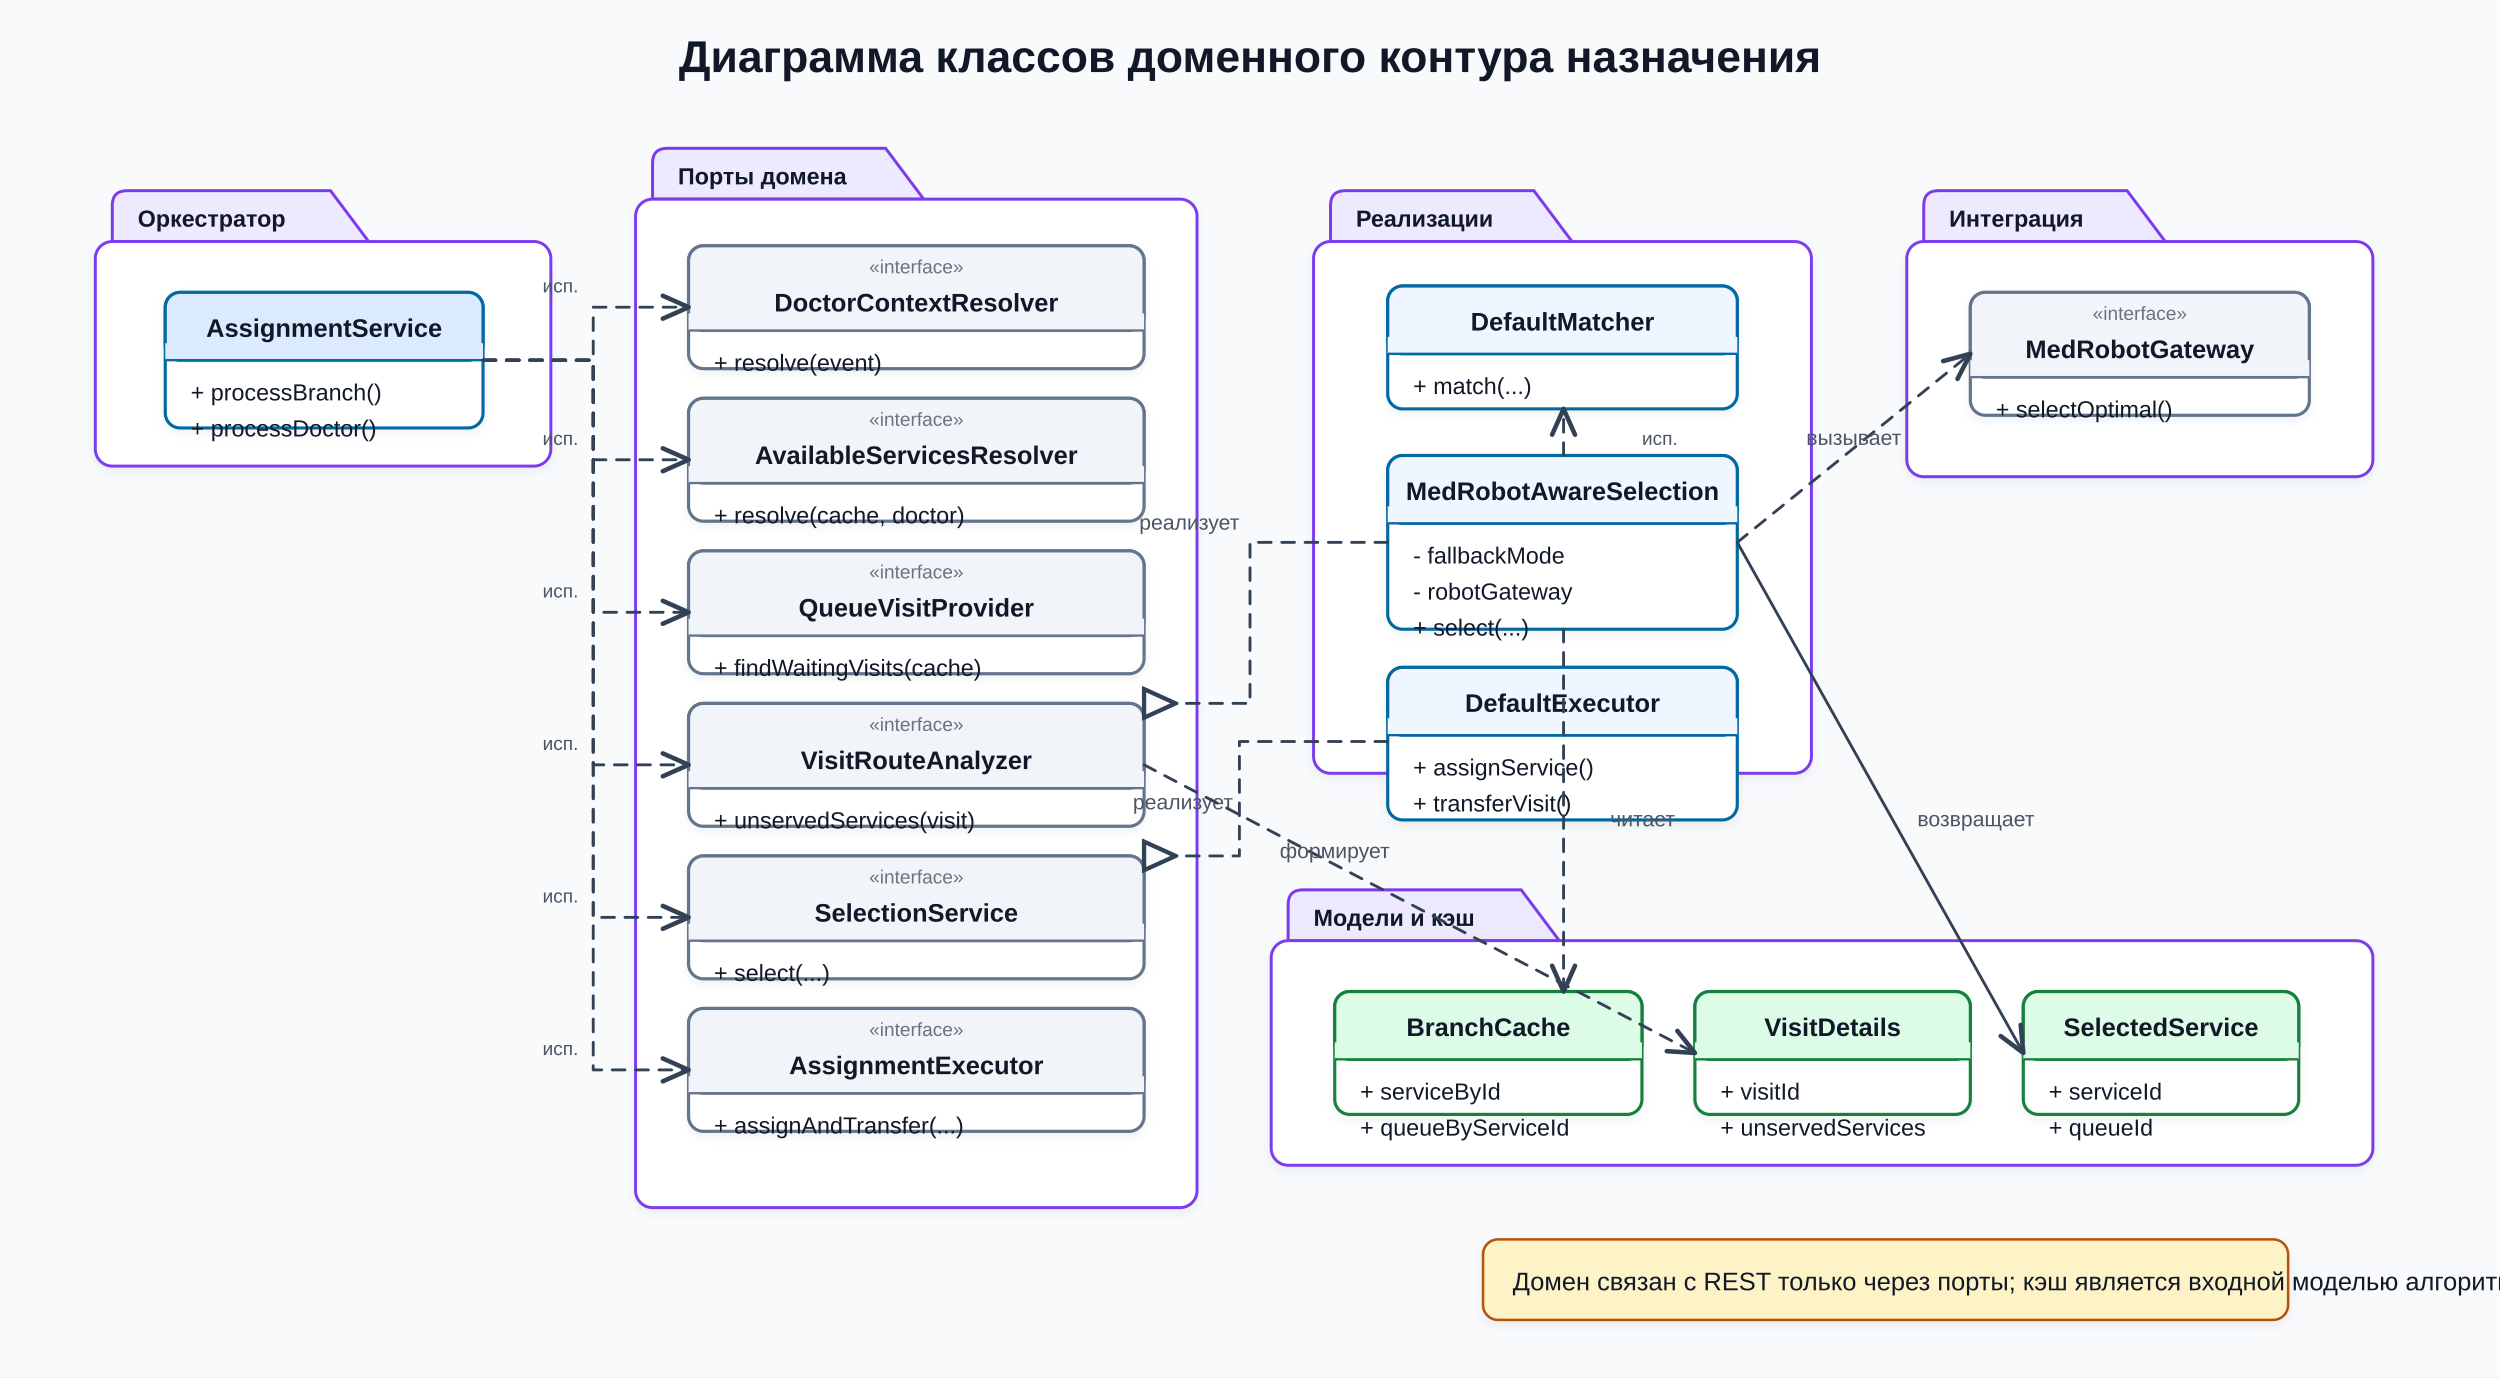
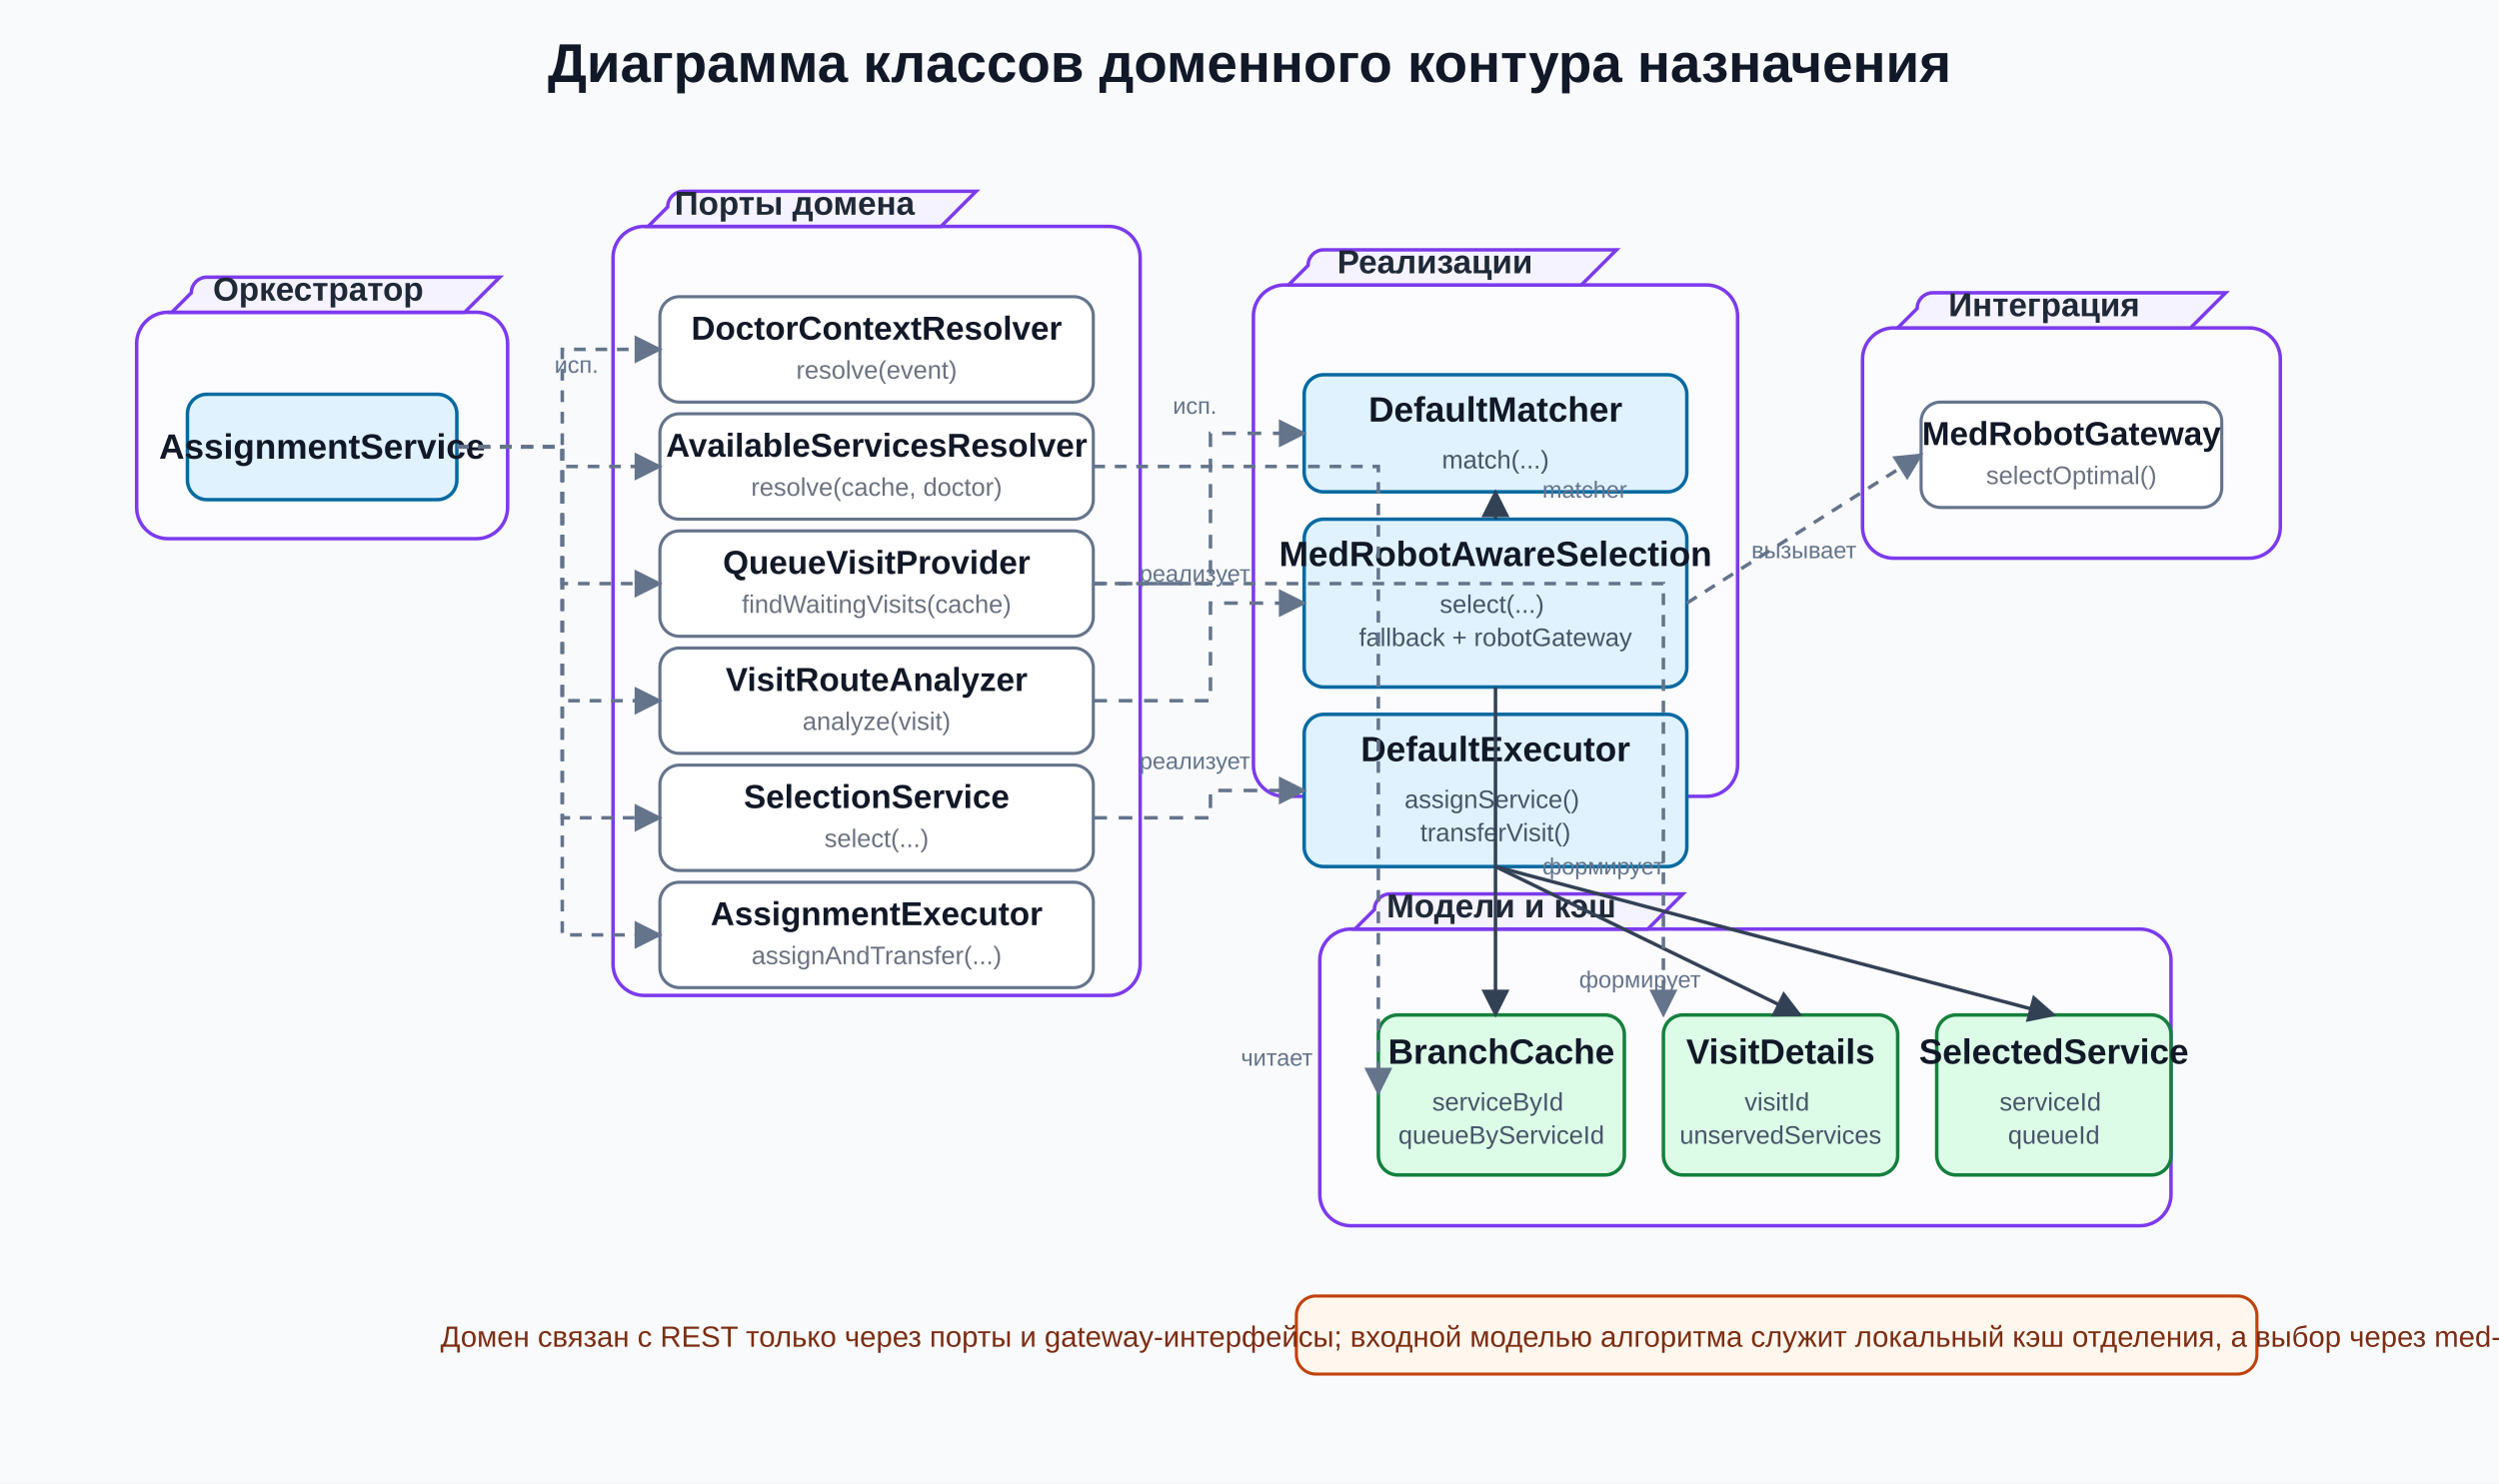
- <svg xmlns="http://www.w3.org/2000/svg" width="1180" height="650" viewBox="0 0 1180 650">
+ <svg xmlns="http://www.w3.org/2000/svg" width="1280" height="760" viewBox="0 0 1280 760" role="img" aria-labelledby="title desc">
  <defs>
-     <marker id="arrow" markerWidth="12" markerHeight="10" refX="10" refY="5" orient="auto" markerUnits="strokeWidth">
-       <path d="M 1 1 L 10 5 L 1 9" fill="none" stroke="#334155" stroke-width="1.6" stroke-linecap="round" stroke-linejoin="round" />
+     <marker id="arrow" viewBox="0 0 10 10" refX="9" refY="5" markerWidth="8" markerHeight="8" orient="auto-start-reverse">
+       <path d="M 0 0 L 10 5 L 0 10 z" fill="#334155" />
    </marker>
-     <marker id="triangle" markerWidth="14" markerHeight="12" refX="12" refY="6" orient="auto" markerUnits="strokeWidth">
-       <path d="M 1 6 L 12 1 L 12 11 Z" fill="#F8FAFC" stroke="#334155" stroke-width="1.5" />
+     <marker id="arrowDashed" viewBox="0 0 10 10" refX="9" refY="5" markerWidth="8" markerHeight="8" orient="auto-start-reverse">
+       <path d="M 0 0 L 10 5 L 0 10 z" fill="#64748b" />
    </marker>
-     <marker id="green-dot" markerWidth="10" markerHeight="10" refX="5" refY="5" orient="auto">
-       <circle cx="5" cy="5" r="4" fill="#16A34A" />
-     </marker>
-     <filter id="card-shadow" x="-15%" y="-15%" width="130%" height="130%">
-       <feDropShadow dx="0" dy="2" stdDeviation="2" flood-color="#94A3B8" flood-opacity="0.16" />
-     </filter>
  </defs>
-   <rect x="0" y="0" width="1180" height="650" fill="#F8FAFC" />
-   <text x="590.0" y="34" text-anchor="middle" font-family="Segoe UI, Arial, sans-serif" font-size="21" font-weight="700" fill="#111827">Диаграмма классов доменного контура назначения</text>
-   <path d="M 53 114 L 53 97 Q 53 90 60 90 L 156 90 L 174 114 Z" fill="#EDE9FE" stroke="#7C3AED" stroke-width="1.4" />
-   <rect x="45" y="114" width="215" height="106" rx="8" ry="8" fill="#FFFFFF" stroke="#7C3AED" stroke-width="1.4" filter="url(#card-shadow)" />
-   <text x="65" y="107" text-anchor="start" font-family="Segoe UI, Arial, sans-serif" font-size="11" font-weight="700" fill="#111827" style="">
-     <tspan x="65" dy="0">Оркестратор</tspan>
+   <rect width="100%" height="100%" fill="#f8fafc" />
+   <text x="640" y="42" font-family="Segoe UI, Arial, sans-serif" font-size="28" font-weight="700" fill="#111827" text-anchor="middle">Диаграмма классов доменного контура назначения</text>
+   <rect x="70" y="160" width="190" height="116" rx="16" fill="#fcfcff" stroke="#7c3aed" stroke-width="1.8" />
+   <path d="M 88,160 h 150 l 18,-18 h -150 a 8 8 0 0 0 -8 8 z" fill="#f5f3ff" stroke="#7c3aed" stroke-width="1.8" />
+   <text x="163" y="154" font-family="Segoe UI, Arial, sans-serif" font-size="17" font-weight="600" fill="#1f2937" text-anchor="middle">Оркестратор</text>
+   <rect x="314" y="116" width="270" height="394" rx="16" fill="#fcfcff" stroke="#7c3aed" stroke-width="1.8" />
+   <path d="M 332,116 h 150 l 18,-18 h -150 a 8 8 0 0 0 -8 8 z" fill="#f5f3ff" stroke="#7c3aed" stroke-width="1.8" />
+   <text x="407" y="110" font-family="Segoe UI, Arial, sans-serif" font-size="17" font-weight="600" fill="#1f2937" text-anchor="middle">Порты домена</text>
+   <rect x="642" y="146" width="248" height="262" rx="16" fill="#fcfcff" stroke="#7c3aed" stroke-width="1.8" />
+   <path d="M 660,146 h 150 l 18,-18 h -150 a 8 8 0 0 0 -8 8 z" fill="#f5f3ff" stroke="#7c3aed" stroke-width="1.8" />
+   <text x="735" y="140" font-family="Segoe UI, Arial, sans-serif" font-size="17" font-weight="600" fill="#1f2937" text-anchor="middle">Реализации</text>
+   <rect x="954" y="168" width="214" height="118" rx="16" fill="#fcfcff" stroke="#7c3aed" stroke-width="1.8" />
+   <path d="M 972,168 h 150 l 18,-18 h -150 a 8 8 0 0 0 -8 8 z" fill="#f5f3ff" stroke="#7c3aed" stroke-width="1.8" />
+   <text x="1047" y="162" font-family="Segoe UI, Arial, sans-serif" font-size="17" font-weight="600" fill="#1f2937" text-anchor="middle">Интеграция</text>
+   <rect x="676" y="476" width="436" height="152" rx="16" fill="#fcfcff" stroke="#7c3aed" stroke-width="1.8" />
+   <path d="M 694,476 h 150 l 18,-18 h -150 a 8 8 0 0 0 -8 8 z" fill="#f5f3ff" stroke="#7c3aed" stroke-width="1.8" />
+   <text x="769" y="470" font-family="Segoe UI, Arial, sans-serif" font-size="17" font-weight="600" fill="#1f2937" text-anchor="middle">Модели и кэш</text>
+   <rect x="96" y="202" width="138" height="54" rx="10" fill="#e0f2fe" stroke="#0369a1" stroke-width="1.8" />
+   <text x="165" y="235" font-family="Segoe UI, Arial, sans-serif" font-size="18" font-weight="700" fill="#111827" text-anchor="middle">AssignmentService</text>
+   <rect x="338" y="152" width="222" height="54" rx="10" fill="#ffffff" stroke="#64748b" stroke-width="1.6" />
+   <text x="449" y="174" font-family="Segoe UI, Arial, sans-serif" font-size="17" font-weight="700" fill="#111827" text-anchor="middle">DoctorContextResolver</text>
+   <text x="449" y="194" font-family="Segoe UI, Arial, sans-serif" font-size="13" font-weight="400" fill="#6b7280" text-anchor="middle">
+     <tspan x="449" dy="0">resolve(event)</tspan>
  </text>
-   <rect x="78" y="138" width="150" height="64" rx="7" ry="7" fill="#FFFFFF" stroke="#0369A1" stroke-width="1.5" filter="url(#card-shadow)" />
-   <rect x="78" y="138" width="150" height="32" rx="7" ry="7" fill="#DBEAFE" stroke="#0369A1" stroke-width="1.5" />
-   <rect x="78" y="162" width="150" height="8" fill="#DBEAFE" stroke="none" />
-   <text x="153.0" y="159" text-anchor="middle" font-family="Segoe UI, Arial, sans-serif" font-size="12" font-weight="700" fill="#111827" style="">
-     <tspan x="153.0" dy="0">AssignmentService</tspan>
+   <rect x="338" y="212" width="222" height="54" rx="10" fill="#ffffff" stroke="#64748b" stroke-width="1.6" />
+   <text x="449" y="234" font-family="Segoe UI, Arial, sans-serif" font-size="17" font-weight="700" fill="#111827" text-anchor="middle">AvailableServicesResolver</text>
+   <text x="449" y="254" font-family="Segoe UI, Arial, sans-serif" font-size="13" font-weight="400" fill="#6b7280" text-anchor="middle">
+     <tspan x="449" dy="0">resolve(cache, doctor)</tspan>
  </text>
-   <line x1="78" y1="170" x2="228" y2="170" stroke="#0369A1" stroke-width="1.1" />
-   <text x="90" y="189" text-anchor="start" font-family="Segoe UI, Arial, sans-serif" font-size="11" font-weight="400" fill="#111827" style="">
-     <tspan x="90" dy="0">+ processBranch()</tspan>
+   <rect x="338" y="272" width="222" height="54" rx="10" fill="#ffffff" stroke="#64748b" stroke-width="1.6" />
+   <text x="449" y="294" font-family="Segoe UI, Arial, sans-serif" font-size="17" font-weight="700" fill="#111827" text-anchor="middle">QueueVisitProvider</text>
+   <text x="449" y="314" font-family="Segoe UI, Arial, sans-serif" font-size="13" font-weight="400" fill="#6b7280" text-anchor="middle">
+     <tspan x="449" dy="0">findWaitingVisits(cache)</tspan>
  </text>
-   <text x="90" y="206" text-anchor="start" font-family="Segoe UI, Arial, sans-serif" font-size="11" font-weight="400" fill="#111827" style="">
-     <tspan x="90" dy="0">+ processDoctor()</tspan>
+   <rect x="338" y="332" width="222" height="54" rx="10" fill="#ffffff" stroke="#64748b" stroke-width="1.6" />
+   <text x="449" y="354" font-family="Segoe UI, Arial, sans-serif" font-size="17" font-weight="700" fill="#111827" text-anchor="middle">VisitRouteAnalyzer</text>
+   <text x="449" y="374" font-family="Segoe UI, Arial, sans-serif" font-size="13" font-weight="400" fill="#6b7280" text-anchor="middle">
+     <tspan x="449" dy="0">analyze(visit)</tspan>
  </text>
-   <path d="M 308 94 L 308 77 Q 308 70 315 70 L 418 70 L 436 94 Z" fill="#EDE9FE" stroke="#7C3AED" stroke-width="1.4" />
-   <rect x="300" y="94" width="265" height="476" rx="8" ry="8" fill="#FFFFFF" stroke="#7C3AED" stroke-width="1.4" filter="url(#card-shadow)" />
-   <text x="320" y="87" text-anchor="start" font-family="Segoe UI, Arial, sans-serif" font-size="11" font-weight="700" fill="#111827" style="">
-     <tspan x="320" dy="0">Порты домена</tspan>
+   <rect x="338" y="392" width="222" height="54" rx="10" fill="#ffffff" stroke="#64748b" stroke-width="1.6" />
+   <text x="449" y="414" font-family="Segoe UI, Arial, sans-serif" font-size="17" font-weight="700" fill="#111827" text-anchor="middle">SelectionService</text>
+   <text x="449" y="434" font-family="Segoe UI, Arial, sans-serif" font-size="13" font-weight="400" fill="#6b7280" text-anchor="middle">
+     <tspan x="449" dy="0">select(...)</tspan>
  </text>
-   <rect x="325" y="116" width="215" height="58" rx="7" ry="7" fill="#FFFFFF" stroke="#64748B" stroke-width="1.5" filter="url(#card-shadow)" />
-   <rect x="325" y="116" width="215" height="40" rx="7" ry="7" fill="#F1F5F9" stroke="#64748B" stroke-width="1.5" />
-   <rect x="325" y="148" width="215" height="8" fill="#F1F5F9" stroke="none" />
-   <text x="432.5" y="129" text-anchor="middle" font-family="Segoe UI, Arial, sans-serif" font-size="9" font-weight="400" fill="#6B7280" style="">
-     <tspan x="432.5" dy="0">«interface»</tspan>
+   <rect x="338" y="452" width="222" height="54" rx="10" fill="#ffffff" stroke="#64748b" stroke-width="1.6" />
+   <text x="449" y="474" font-family="Segoe UI, Arial, sans-serif" font-size="17" font-weight="700" fill="#111827" text-anchor="middle">AssignmentExecutor</text>
+   <text x="449" y="494" font-family="Segoe UI, Arial, sans-serif" font-size="13" font-weight="400" fill="#6b7280" text-anchor="middle">
+     <tspan x="449" dy="0">assignAndTransfer(...)</tspan>
  </text>
-   <text x="432.5" y="147" text-anchor="middle" font-family="Segoe UI, Arial, sans-serif" font-size="12" font-weight="700" fill="#111827" style="">
-     <tspan x="432.5" dy="0">DoctorContextResolver</tspan>
+   <rect x="668" y="192" width="196" height="60" rx="10" fill="#e0f2fe" stroke="#0369a1" stroke-width="1.8" />
+   <text x="766.0" y="216" font-family="Segoe UI, Arial, sans-serif" font-size="18" font-weight="700" fill="#111827" text-anchor="middle">DefaultMatcher</text>
+   <text x="766.0" y="240" font-family="Segoe UI, Arial, sans-serif" font-size="13" font-weight="400" fill="#475569" text-anchor="middle">
+     <tspan x="766.0" dy="0">match(...)</tspan>
  </text>
-   <line x1="325" y1="156" x2="540" y2="156" stroke="#64748B" stroke-width="1.1" />
-   <text x="337" y="175" text-anchor="start" font-family="Segoe UI, Arial, sans-serif" font-size="11" font-weight="400" fill="#111827" style="">
-     <tspan x="337" dy="0">+ resolve(event)</tspan>
+   <rect x="668" y="266" width="196" height="86" rx="10" fill="#e0f2fe" stroke="#0369a1" stroke-width="1.8" />
+   <text x="766.0" y="290" font-family="Segoe UI, Arial, sans-serif" font-size="18" font-weight="700" fill="#111827" text-anchor="middle">MedRobotAwareSelection</text>
+   <text x="766.0" y="314" font-family="Segoe UI, Arial, sans-serif" font-size="13" font-weight="400" fill="#475569" text-anchor="middle">
+     <tspan x="766.0" dy="0">select(...)</tspan>
+     <tspan x="766.0" dy="17">fallback + robotGateway</tspan>
  </text>
-   <rect x="325" y="188" width="215" height="58" rx="7" ry="7" fill="#FFFFFF" stroke="#64748B" stroke-width="1.5" filter="url(#card-shadow)" />
-   <rect x="325" y="188" width="215" height="40" rx="7" ry="7" fill="#F1F5F9" stroke="#64748B" stroke-width="1.5" />
-   <rect x="325" y="220" width="215" height="8" fill="#F1F5F9" stroke="none" />
-   <text x="432.5" y="201" text-anchor="middle" font-family="Segoe UI, Arial, sans-serif" font-size="9" font-weight="400" fill="#6B7280" style="">
-     <tspan x="432.5" dy="0">«interface»</tspan>
+   <rect x="668" y="366" width="196" height="78" rx="10" fill="#e0f2fe" stroke="#0369a1" stroke-width="1.8" />
+   <text x="766.0" y="390" font-family="Segoe UI, Arial, sans-serif" font-size="18" font-weight="700" fill="#111827" text-anchor="middle">DefaultExecutor</text>
+   <text x="766.0" y="414" font-family="Segoe UI, Arial, sans-serif" font-size="13" font-weight="400" fill="#475569" text-anchor="middle">
+     <tspan x="766.0" dy="0">assignService()</tspan>
+     <tspan x="766.0" dy="17">transferVisit()</tspan>
  </text>
-   <text x="432.5" y="219" text-anchor="middle" font-family="Segoe UI, Arial, sans-serif" font-size="12" font-weight="700" fill="#111827" style="">
-     <tspan x="432.5" dy="0">AvailableServicesResolver</tspan>
+   <rect x="984" y="206" width="154" height="54" rx="10" fill="#ffffff" stroke="#64748b" stroke-width="1.6" />
+   <text x="1061" y="228" font-family="Segoe UI, Arial, sans-serif" font-size="17" font-weight="700" fill="#111827" text-anchor="middle">MedRobotGateway</text>
+   <text x="1061" y="248" font-family="Segoe UI, Arial, sans-serif" font-size="13" font-weight="400" fill="#6b7280" text-anchor="middle">
+     <tspan x="1061" dy="0">selectOptimal()</tspan>
  </text>
-   <line x1="325" y1="228" x2="540" y2="228" stroke="#64748B" stroke-width="1.1" />
-   <text x="337" y="247" text-anchor="start" font-family="Segoe UI, Arial, sans-serif" font-size="11" font-weight="400" fill="#111827" style="">
-     <tspan x="337" dy="0">+ resolve(cache, doctor)</tspan>
+   <rect x="706" y="520" width="126" height="82" rx="10" fill="#dcfce7" stroke="#15803d" stroke-width="1.8" />
+   <text x="769.0" y="545" font-family="Segoe UI, Arial, sans-serif" font-size="18" font-weight="700" fill="#111827" text-anchor="middle">BranchCache</text>
+   <text x="769.0" y="569" font-family="Segoe UI, Arial, sans-serif" font-size="13" font-weight="400" fill="#475569" text-anchor="middle">
+     <tspan x="769.0" dy="0">serviceById</tspan>
+     <tspan x="769.0" dy="17">queueByServiceId</tspan>
  </text>
-   <rect x="325" y="260" width="215" height="58" rx="7" ry="7" fill="#FFFFFF" stroke="#64748B" stroke-width="1.5" filter="url(#card-shadow)" />
-   <rect x="325" y="260" width="215" height="40" rx="7" ry="7" fill="#F1F5F9" stroke="#64748B" stroke-width="1.5" />
-   <rect x="325" y="292" width="215" height="8" fill="#F1F5F9" stroke="none" />
-   <text x="432.5" y="273" text-anchor="middle" font-family="Segoe UI, Arial, sans-serif" font-size="9" font-weight="400" fill="#6B7280" style="">
-     <tspan x="432.5" dy="0">«interface»</tspan>
+   <rect x="852" y="520" width="120" height="82" rx="10" fill="#dcfce7" stroke="#15803d" stroke-width="1.8" />
+   <text x="912.0" y="545" font-family="Segoe UI, Arial, sans-serif" font-size="18" font-weight="700" fill="#111827" text-anchor="middle">VisitDetails</text>
+   <text x="912.0" y="569" font-family="Segoe UI, Arial, sans-serif" font-size="13" font-weight="400" fill="#475569" text-anchor="middle">
+     <tspan x="912.0" dy="0">visitId</tspan>
+     <tspan x="912.0" dy="17">unservedServices</tspan>
  </text>
-   <text x="432.5" y="291" text-anchor="middle" font-family="Segoe UI, Arial, sans-serif" font-size="12" font-weight="700" fill="#111827" style="">
-     <tspan x="432.5" dy="0">QueueVisitProvider</tspan>
+   <rect x="992" y="520" width="120" height="82" rx="10" fill="#dcfce7" stroke="#15803d" stroke-width="1.8" />
+   <text x="1052.0" y="545" font-family="Segoe UI, Arial, sans-serif" font-size="18" font-weight="700" fill="#111827" text-anchor="middle">SelectedService</text>
+   <text x="1052.0" y="569" font-family="Segoe UI, Arial, sans-serif" font-size="13" font-weight="400" fill="#475569" text-anchor="middle">
+     <tspan x="1052.0" dy="0">serviceId</tspan>
+     <tspan x="1052.0" dy="17">queueId</tspan>
  </text>
-   <line x1="325" y1="300" x2="540" y2="300" stroke="#64748B" stroke-width="1.1" />
-   <text x="337" y="319" text-anchor="start" font-family="Segoe UI, Arial, sans-serif" font-size="11" font-weight="400" fill="#111827" style="">
-     <tspan x="337" dy="0">+ findWaitingVisits(cache)</tspan>
-   </text>
-   <rect x="325" y="332" width="215" height="58" rx="7" ry="7" fill="#FFFFFF" stroke="#64748B" stroke-width="1.5" filter="url(#card-shadow)" />
-   <rect x="325" y="332" width="215" height="40" rx="7" ry="7" fill="#F1F5F9" stroke="#64748B" stroke-width="1.5" />
-   <rect x="325" y="364" width="215" height="8" fill="#F1F5F9" stroke="none" />
-   <text x="432.5" y="345" text-anchor="middle" font-family="Segoe UI, Arial, sans-serif" font-size="9" font-weight="400" fill="#6B7280" style="">
-     <tspan x="432.5" dy="0">«interface»</tspan>
-   </text>
-   <text x="432.5" y="363" text-anchor="middle" font-family="Segoe UI, Arial, sans-serif" font-size="12" font-weight="700" fill="#111827" style="">
-     <tspan x="432.5" dy="0">VisitRouteAnalyzer</tspan>
-   </text>
-   <line x1="325" y1="372" x2="540" y2="372" stroke="#64748B" stroke-width="1.1" />
-   <text x="337" y="391" text-anchor="start" font-family="Segoe UI, Arial, sans-serif" font-size="11" font-weight="400" fill="#111827" style="">
-     <tspan x="337" dy="0">+ unservedServices(visit)</tspan>
-   </text>
-   <rect x="325" y="404" width="215" height="58" rx="7" ry="7" fill="#FFFFFF" stroke="#64748B" stroke-width="1.5" filter="url(#card-shadow)" />
-   <rect x="325" y="404" width="215" height="40" rx="7" ry="7" fill="#F1F5F9" stroke="#64748B" stroke-width="1.5" />
-   <rect x="325" y="436" width="215" height="8" fill="#F1F5F9" stroke="none" />
-   <text x="432.5" y="417" text-anchor="middle" font-family="Segoe UI, Arial, sans-serif" font-size="9" font-weight="400" fill="#6B7280" style="">
-     <tspan x="432.5" dy="0">«interface»</tspan>
-   </text>
-   <text x="432.5" y="435" text-anchor="middle" font-family="Segoe UI, Arial, sans-serif" font-size="12" font-weight="700" fill="#111827" style="">
-     <tspan x="432.5" dy="0">SelectionService</tspan>
-   </text>
-   <line x1="325" y1="444" x2="540" y2="444" stroke="#64748B" stroke-width="1.1" />
-   <text x="337" y="463" text-anchor="start" font-family="Segoe UI, Arial, sans-serif" font-size="11" font-weight="400" fill="#111827" style="">
-     <tspan x="337" dy="0">+ select(...)</tspan>
-   </text>
-   <rect x="325" y="476" width="215" height="58" rx="7" ry="7" fill="#FFFFFF" stroke="#64748B" stroke-width="1.5" filter="url(#card-shadow)" />
-   <rect x="325" y="476" width="215" height="40" rx="7" ry="7" fill="#F1F5F9" stroke="#64748B" stroke-width="1.5" />
-   <rect x="325" y="508" width="215" height="8" fill="#F1F5F9" stroke="none" />
-   <text x="432.5" y="489" text-anchor="middle" font-family="Segoe UI, Arial, sans-serif" font-size="9" font-weight="400" fill="#6B7280" style="">
-     <tspan x="432.5" dy="0">«interface»</tspan>
-   </text>
-   <text x="432.5" y="507" text-anchor="middle" font-family="Segoe UI, Arial, sans-serif" font-size="12" font-weight="700" fill="#111827" style="">
-     <tspan x="432.5" dy="0">AssignmentExecutor</tspan>
-   </text>
-   <line x1="325" y1="516" x2="540" y2="516" stroke="#64748B" stroke-width="1.1" />
-   <text x="337" y="535" text-anchor="start" font-family="Segoe UI, Arial, sans-serif" font-size="11" font-weight="400" fill="#111827" style="">
-     <tspan x="337" dy="0">+ assignAndTransfer(...)</tspan>
-   </text>
-   <path d="M 628 114 L 628 97 Q 628 90 635 90 L 724 90 L 742 114 Z" fill="#EDE9FE" stroke="#7C3AED" stroke-width="1.4" />
-   <rect x="620" y="114" width="235" height="251" rx="8" ry="8" fill="#FFFFFF" stroke="#7C3AED" stroke-width="1.4" filter="url(#card-shadow)" />
-   <text x="640" y="107" text-anchor="start" font-family="Segoe UI, Arial, sans-serif" font-size="11" font-weight="700" fill="#111827" style="">
-     <tspan x="640" dy="0">Реализации</tspan>
-   </text>
-   <rect x="655" y="135" width="165" height="58" rx="7" ry="7" fill="#FFFFFF" stroke="#0369A1" stroke-width="1.5" filter="url(#card-shadow)" />
-   <rect x="655" y="135" width="165" height="32" rx="7" ry="7" fill="#EFF6FF" stroke="#0369A1" stroke-width="1.5" />
-   <rect x="655" y="159" width="165" height="8" fill="#EFF6FF" stroke="none" />
-   <text x="737.5" y="156" text-anchor="middle" font-family="Segoe UI, Arial, sans-serif" font-size="12" font-weight="700" fill="#111827" style="">
-     <tspan x="737.5" dy="0">DefaultMatcher</tspan>
-   </text>
-   <line x1="655" y1="167" x2="820" y2="167" stroke="#0369A1" stroke-width="1.1" />
-   <text x="667" y="186" text-anchor="start" font-family="Segoe UI, Arial, sans-serif" font-size="11" font-weight="400" fill="#111827" style="">
-     <tspan x="667" dy="0">+ match(...)</tspan>
-   </text>
-   <rect x="655" y="215" width="165" height="82" rx="7" ry="7" fill="#FFFFFF" stroke="#0369A1" stroke-width="1.5" filter="url(#card-shadow)" />
-   <rect x="655" y="215" width="165" height="32" rx="7" ry="7" fill="#EFF6FF" stroke="#0369A1" stroke-width="1.5" />
-   <rect x="655" y="239" width="165" height="8" fill="#EFF6FF" stroke="none" />
-   <text x="737.5" y="236" text-anchor="middle" font-family="Segoe UI, Arial, sans-serif" font-size="12" font-weight="700" fill="#111827" style="">
-     <tspan x="737.5" dy="0">MedRobotAwareSelection</tspan>
-   </text>
-   <line x1="655" y1="247" x2="820" y2="247" stroke="#0369A1" stroke-width="1.1" />
-   <text x="667" y="266" text-anchor="start" font-family="Segoe UI, Arial, sans-serif" font-size="11" font-weight="400" fill="#111827" style="">
-     <tspan x="667" dy="0">- fallbackMode</tspan>
-   </text>
-   <text x="667" y="283" text-anchor="start" font-family="Segoe UI, Arial, sans-serif" font-size="11" font-weight="400" fill="#111827" style="">
-     <tspan x="667" dy="0">- robotGateway</tspan>
-   </text>
-   <text x="667" y="300" text-anchor="start" font-family="Segoe UI, Arial, sans-serif" font-size="11" font-weight="400" fill="#111827" style="">
-     <tspan x="667" dy="0">+ select(...)</tspan>
-   </text>
-   <rect x="655" y="315" width="165" height="72" rx="7" ry="7" fill="#FFFFFF" stroke="#0369A1" stroke-width="1.5" filter="url(#card-shadow)" />
-   <rect x="655" y="315" width="165" height="32" rx="7" ry="7" fill="#EFF6FF" stroke="#0369A1" stroke-width="1.5" />
-   <rect x="655" y="339" width="165" height="8" fill="#EFF6FF" stroke="none" />
-   <text x="737.5" y="336" text-anchor="middle" font-family="Segoe UI, Arial, sans-serif" font-size="12" font-weight="700" fill="#111827" style="">
-     <tspan x="737.5" dy="0">DefaultExecutor</tspan>
-   </text>
-   <line x1="655" y1="347" x2="820" y2="347" stroke="#0369A1" stroke-width="1.1" />
-   <text x="667" y="366" text-anchor="start" font-family="Segoe UI, Arial, sans-serif" font-size="11" font-weight="400" fill="#111827" style="">
-     <tspan x="667" dy="0">+ assignService()</tspan>
-   </text>
-   <text x="667" y="383" text-anchor="start" font-family="Segoe UI, Arial, sans-serif" font-size="11" font-weight="400" fill="#111827" style="">
-     <tspan x="667" dy="0">+ transferVisit()</tspan>
-   </text>
-   <path d="M 908 114 L 908 97 Q 908 90 915 90 L 1004 90 L 1022 114 Z" fill="#EDE9FE" stroke="#7C3AED" stroke-width="1.4" />
-   <rect x="900" y="114" width="220" height="111" rx="8" ry="8" fill="#FFFFFF" stroke="#7C3AED" stroke-width="1.4" filter="url(#card-shadow)" />
-   <text x="920" y="107" text-anchor="start" font-family="Segoe UI, Arial, sans-serif" font-size="11" font-weight="700" fill="#111827" style="">
-     <tspan x="920" dy="0">Интеграция</tspan>
-   </text>
-   <rect x="930" y="138" width="160" height="58" rx="7" ry="7" fill="#FFFFFF" stroke="#64748B" stroke-width="1.5" filter="url(#card-shadow)" />
-   <rect x="930" y="138" width="160" height="40" rx="7" ry="7" fill="#F1F5F9" stroke="#64748B" stroke-width="1.5" />
-   <rect x="930" y="170" width="160" height="8" fill="#F1F5F9" stroke="none" />
-   <text x="1010.0" y="151" text-anchor="middle" font-family="Segoe UI, Arial, sans-serif" font-size="9" font-weight="400" fill="#6B7280" style="">
-     <tspan x="1010.0" dy="0">«interface»</tspan>
-   </text>
-   <text x="1010.0" y="169" text-anchor="middle" font-family="Segoe UI, Arial, sans-serif" font-size="12" font-weight="700" fill="#111827" style="">
-     <tspan x="1010.0" dy="0">MedRobotGateway</tspan>
-   </text>
-   <line x1="930" y1="178" x2="1090" y2="178" stroke="#64748B" stroke-width="1.1" />
-   <text x="942" y="197" text-anchor="start" font-family="Segoe UI, Arial, sans-serif" font-size="11" font-weight="400" fill="#111827" style="">
-     <tspan x="942" dy="0">+ selectOptimal()</tspan>
-   </text>
-   <path d="M 608 444 L 608 427 Q 608 420 615 420 L 718 420 L 736 444 Z" fill="#EDE9FE" stroke="#7C3AED" stroke-width="1.4" />
-   <rect x="600" y="444" width="520" height="106" rx="8" ry="8" fill="#FFFFFF" stroke="#7C3AED" stroke-width="1.4" filter="url(#card-shadow)" />
-   <text x="620" y="437" text-anchor="start" font-family="Segoe UI, Arial, sans-serif" font-size="11" font-weight="700" fill="#111827" style="">
-     <tspan x="620" dy="0">Модели и кэш</tspan>
-   </text>
-   <rect x="630" y="468" width="145" height="58" rx="7" ry="7" fill="#FFFFFF" stroke="#15803D" stroke-width="1.5" filter="url(#card-shadow)" />
-   <rect x="630" y="468" width="145" height="32" rx="7" ry="7" fill="#DCFCE7" stroke="#15803D" stroke-width="1.5" />
-   <rect x="630" y="492" width="145" height="8" fill="#DCFCE7" stroke="none" />
-   <text x="702.5" y="489" text-anchor="middle" font-family="Segoe UI, Arial, sans-serif" font-size="12" font-weight="700" fill="#111827" style="">
-     <tspan x="702.5" dy="0">BranchCache</tspan>
-   </text>
-   <line x1="630" y1="500" x2="775" y2="500" stroke="#15803D" stroke-width="1.1" />
-   <text x="642" y="519" text-anchor="start" font-family="Segoe UI, Arial, sans-serif" font-size="11" font-weight="400" fill="#111827" style="">
-     <tspan x="642" dy="0">+ serviceById</tspan>
-   </text>
-   <text x="642" y="536" text-anchor="start" font-family="Segoe UI, Arial, sans-serif" font-size="11" font-weight="400" fill="#111827" style="">
-     <tspan x="642" dy="0">+ queueByServiceId</tspan>
-   </text>
-   <rect x="800" y="468" width="130" height="58" rx="7" ry="7" fill="#FFFFFF" stroke="#15803D" stroke-width="1.5" filter="url(#card-shadow)" />
-   <rect x="800" y="468" width="130" height="32" rx="7" ry="7" fill="#DCFCE7" stroke="#15803D" stroke-width="1.5" />
-   <rect x="800" y="492" width="130" height="8" fill="#DCFCE7" stroke="none" />
-   <text x="865.0" y="489" text-anchor="middle" font-family="Segoe UI, Arial, sans-serif" font-size="12" font-weight="700" fill="#111827" style="">
-     <tspan x="865.0" dy="0">VisitDetails</tspan>
-   </text>
-   <line x1="800" y1="500" x2="930" y2="500" stroke="#15803D" stroke-width="1.1" />
-   <text x="812" y="519" text-anchor="start" font-family="Segoe UI, Arial, sans-serif" font-size="11" font-weight="400" fill="#111827" style="">
-     <tspan x="812" dy="0">+ visitId</tspan>
-   </text>
-   <text x="812" y="536" text-anchor="start" font-family="Segoe UI, Arial, sans-serif" font-size="11" font-weight="400" fill="#111827" style="">
-     <tspan x="812" dy="0">+ unservedServices</tspan>
-   </text>
-   <rect x="955" y="468" width="130" height="58" rx="7" ry="7" fill="#FFFFFF" stroke="#15803D" stroke-width="1.5" filter="url(#card-shadow)" />
-   <rect x="955" y="468" width="130" height="32" rx="7" ry="7" fill="#DCFCE7" stroke="#15803D" stroke-width="1.5" />
-   <rect x="955" y="492" width="130" height="8" fill="#DCFCE7" stroke="none" />
-   <text x="1020.0" y="489" text-anchor="middle" font-family="Segoe UI, Arial, sans-serif" font-size="12" font-weight="700" fill="#111827" style="">
-     <tspan x="1020.0" dy="0">SelectedService</tspan>
-   </text>
-   <line x1="955" y1="500" x2="1085" y2="500" stroke="#15803D" stroke-width="1.1" />
-   <text x="967" y="519" text-anchor="start" font-family="Segoe UI, Arial, sans-serif" font-size="11" font-weight="400" fill="#111827" style="">
-     <tspan x="967" dy="0">+ serviceId</tspan>
-   </text>
-   <text x="967" y="536" text-anchor="start" font-family="Segoe UI, Arial, sans-serif" font-size="11" font-weight="400" fill="#111827" style="">
-     <tspan x="967" dy="0">+ queueId</tspan>
-   </text>
-   <path d="M 228 170 L 280 170 L 280 145.0 L 325 145.0" fill="none" stroke="#334155" stroke-width="1.35" stroke-linecap="round" stroke-linejoin="round" stroke-dasharray="6 5" marker-end="url(#arrow)" />
-   <text x="273" y="138.0" text-anchor="end" font-family="Segoe UI, Arial, sans-serif" font-size="9" font-weight="400" fill="#4B5563" style="">
-     <tspan x="273" dy="0">исп.</tspan>
-   </text>
-   <path d="M 228 170 L 280 170 L 280 217.0 L 325 217.0" fill="none" stroke="#334155" stroke-width="1.35" stroke-linecap="round" stroke-linejoin="round" stroke-dasharray="6 5" marker-end="url(#arrow)" />
-   <text x="273" y="210.0" text-anchor="end" font-family="Segoe UI, Arial, sans-serif" font-size="9" font-weight="400" fill="#4B5563" style="">
-     <tspan x="273" dy="0">исп.</tspan>
-   </text>
-   <path d="M 228 170 L 280 170 L 280 289.0 L 325 289.0" fill="none" stroke="#334155" stroke-width="1.35" stroke-linecap="round" stroke-linejoin="round" stroke-dasharray="6 5" marker-end="url(#arrow)" />
-   <text x="273" y="282.0" text-anchor="end" font-family="Segoe UI, Arial, sans-serif" font-size="9" font-weight="400" fill="#4B5563" style="">
-     <tspan x="273" dy="0">исп.</tspan>
-   </text>
-   <path d="M 228 170 L 280 170 L 280 361.0 L 325 361.0" fill="none" stroke="#334155" stroke-width="1.35" stroke-linecap="round" stroke-linejoin="round" stroke-dasharray="6 5" marker-end="url(#arrow)" />
-   <text x="273" y="354.0" text-anchor="end" font-family="Segoe UI, Arial, sans-serif" font-size="9" font-weight="400" fill="#4B5563" style="">
-     <tspan x="273" dy="0">исп.</tspan>
-   </text>
-   <path d="M 228 170 L 280 170 L 280 433.0 L 325 433.0" fill="none" stroke="#334155" stroke-width="1.35" stroke-linecap="round" stroke-linejoin="round" stroke-dasharray="6 5" marker-end="url(#arrow)" />
-   <text x="273" y="426.0" text-anchor="end" font-family="Segoe UI, Arial, sans-serif" font-size="9" font-weight="400" fill="#4B5563" style="">
-     <tspan x="273" dy="0">исп.</tspan>
-   </text>
-   <path d="M 228 170 L 280 170 L 280 505.0 L 325 505.0" fill="none" stroke="#334155" stroke-width="1.35" stroke-linecap="round" stroke-linejoin="round" stroke-dasharray="6 5" marker-end="url(#arrow)" />
-   <text x="273" y="498.0" text-anchor="end" font-family="Segoe UI, Arial, sans-serif" font-size="9" font-weight="400" fill="#4B5563" style="">
-     <tspan x="273" dy="0">исп.</tspan>
-   </text>
-   <path d="M 655 256 L 590 256 L 590 332 L 540 332" fill="none" stroke="#334155" stroke-width="1.35" stroke-linecap="round" stroke-linejoin="round" stroke-dasharray="6 5" marker-end="url(#triangle)" />
-   <text x="585" y="250" text-anchor="end" font-family="Segoe UI, Arial, sans-serif" font-size="10" font-weight="400" fill="#4B5563" style="">
-     <tspan x="585" dy="0">реализует</tspan>
-   </text>
-   <path d="M 655 350 L 585 350 L 585 404 L 540 404" fill="none" stroke="#334155" stroke-width="1.35" stroke-linecap="round" stroke-linejoin="round" stroke-dasharray="6 5" marker-end="url(#triangle)" />
-   <text x="582" y="382" text-anchor="end" font-family="Segoe UI, Arial, sans-serif" font-size="10" font-weight="400" fill="#4B5563" style="">
-     <tspan x="582" dy="0">реализует</tspan>
-   </text>
-   <path d="M 738 215 L 738 193" fill="none" stroke="#334155" stroke-width="1.35" stroke-linecap="round" stroke-linejoin="round" stroke-dasharray="6 5" marker-end="url(#arrow)" />
-   <text x="775" y="210" text-anchor="start" font-family="Segoe UI, Arial, sans-serif" font-size="9" font-weight="400" fill="#4B5563" style="">
-     <tspan x="775" dy="0">исп.</tspan>
-   </text>
-   <path d="M 820 256 L 930 167" fill="none" stroke="#334155" stroke-width="1.35" stroke-linecap="round" stroke-linejoin="round" stroke-dasharray="6 5" marker-end="url(#arrow)" />
-   <text x="875" y="210" text-anchor="middle" font-family="Segoe UI, Arial, sans-serif" font-size="10" font-weight="400" fill="#4B5563" style="">
-     <tspan x="875" dy="0">вызывает</tspan>
-   </text>
-   <path d="M 738 297 L 738 468" fill="none" stroke="#334155" stroke-width="1.35" stroke-linecap="round" stroke-linejoin="round" stroke-dasharray="6 5" marker-end="url(#arrow)" />
-   <text x="760" y="390" text-anchor="start" font-family="Segoe UI, Arial, sans-serif" font-size="10" font-weight="400" fill="#4B5563" style="">
-     <tspan x="760" dy="0">читает</tspan>
-   </text>
-   <path d="M 540 361 L 800 497" fill="none" stroke="#334155" stroke-width="1.35" stroke-linecap="round" stroke-linejoin="round" stroke-dasharray="6 5" marker-end="url(#arrow)" />
-   <text x="630" y="405" text-anchor="middle" font-family="Segoe UI, Arial, sans-serif" font-size="10" font-weight="400" fill="#4B5563" style="">
-     <tspan x="630" dy="0">формирует</tspan>
-   </text>
-   <path d="M 820 256 L 955 497" fill="none" stroke="#334155" stroke-width="1.35" stroke-linecap="round" stroke-linejoin="round" marker-end="url(#arrow)" />
-   <text x="905" y="390" text-anchor="start" font-family="Segoe UI, Arial, sans-serif" font-size="10" font-weight="400" fill="#4B5563" style="">
-     <tspan x="905" dy="0">возвращает</tspan>
-   </text>
-   <rect x="700" y="585" width="380" height="38" rx="7" ry="7" fill="#FEF3C7" stroke="#B45309" stroke-width="1.2" filter="url(#card-shadow)" />
-   <text x="714" y="609" text-anchor="start" font-family="Segoe UI, Arial, sans-serif" font-size="12" font-weight="400" fill="#111827" style="">
-     <tspan x="714" dy="0">Домен связан с REST только через порты; кэш является входной моделью алгоритма.</tspan>
+   <polyline points="234,229 288,229 288,179 338,179" stroke="#64748b" stroke-width="1.8" fill="none" stroke-dasharray="6 5" marker-end="url(#arrowDashed)" />
+   <polyline points="234,229 288,229 288,239 338,239" stroke="#64748b" stroke-width="1.8" fill="none" stroke-dasharray="6 5" marker-end="url(#arrowDashed)" />
+   <polyline points="234,229 288,229 288,299 338,299" stroke="#64748b" stroke-width="1.8" fill="none" stroke-dasharray="6 5" marker-end="url(#arrowDashed)" />
+   <polyline points="234,229 288,229 288,359 338,359" stroke="#64748b" stroke-width="1.8" fill="none" stroke-dasharray="6 5" marker-end="url(#arrowDashed)" />
+   <polyline points="234,229 288,229 288,419 338,419" stroke="#64748b" stroke-width="1.8" fill="none" stroke-dasharray="6 5" marker-end="url(#arrowDashed)" />
+   <polyline points="234,229 288,229 288,479 338,479" stroke="#64748b" stroke-width="1.8" fill="none" stroke-dasharray="6 5" marker-end="url(#arrowDashed)" />
+   <text x="284" y="191" font-family="Segoe UI, Arial, sans-serif" font-size="12" font-weight="400" fill="#64748b" text-anchor="start">исп.</text>
+   <polyline points="560,419 620,419 620,405 668,405" stroke="#64748b" stroke-width="1.8" fill="none" stroke-dasharray="7 6" marker-end="url(#arrowDashed)" />
+   <text x="612" y="394" font-family="Segoe UI, Arial, sans-serif" font-size="12" font-weight="400" fill="#64748b" text-anchor="middle">реализует</text>
+   <polyline points="560,359 620,359 620,309 668,309" stroke="#64748b" stroke-width="1.8" fill="none" stroke-dasharray="7 6" marker-end="url(#arrowDashed)" />
+   <text x="612" y="298" font-family="Segoe UI, Arial, sans-serif" font-size="12" font-weight="400" fill="#64748b" text-anchor="middle">реализует</text>
+   <polyline points="560,299 620,299 620,222 668,222" stroke="#64748b" stroke-width="1.8" fill="none" stroke-dasharray="7 6" marker-end="url(#arrowDashed)" />
+   <text x="612" y="212" font-family="Segoe UI, Arial, sans-serif" font-size="12" font-weight="400" fill="#64748b" text-anchor="middle">исп.</text>
+   <polyline points="766,266 766,252" stroke="#334155" stroke-width="1.8" fill="none" marker-end="url(#arrow)" />
+   <text x="790" y="255" font-family="Segoe UI, Arial, sans-serif" font-size="12" font-weight="400" fill="#64748b" text-anchor="start">matcher</text>
+   <polyline points="864,309 984,233" stroke="#64748b" stroke-width="1.8" fill="none" stroke-dasharray="6 5" marker-end="url(#arrowDashed)" />
+   <text x="924" y="286" font-family="Segoe UI, Arial, sans-serif" font-size="12" font-weight="400" fill="#64748b" text-anchor="middle">вызывает</text>
+   <polyline points="766,352 766,520" stroke="#334155" stroke-width="1.8" fill="none" marker-end="url(#arrow)" />
+   <text x="790" y="448" font-family="Segoe UI, Arial, sans-serif" font-size="12" font-weight="400" fill="#64748b" text-anchor="start">формирует</text>
+   <polyline points="766,444 922,520" stroke="#334155" stroke-width="1.8" fill="none" marker-end="url(#arrow)" />
+   <polyline points="766,444 1052,520" stroke="#334155" stroke-width="1.8" fill="none" marker-end="url(#arrow)" />
+   <polyline points="560,239 706,239 706,560" stroke="#64748b" stroke-width="1.8" fill="none" stroke-dasharray="6 5" marker-end="url(#arrowDashed)" />
+   <text x="654" y="546" font-family="Segoe UI, Arial, sans-serif" font-size="12" font-weight="400" fill="#64748b" text-anchor="middle">читает</text>
+   <polyline points="560,299 852,299 852,520" stroke="#64748b" stroke-width="1.8" fill="none" stroke-dasharray="6 5" marker-end="url(#arrowDashed)" />
+   <text x="840" y="506" font-family="Segoe UI, Arial, sans-serif" font-size="12" font-weight="400" fill="#64748b" text-anchor="middle">формирует</text>
+   <rect x="664" y="664" width="492" height="40" rx="10" fill="#fff7ed" stroke="#c2410c" stroke-width="1.6" />
+   <text x="910.0" y="690" font-family="Segoe UI, Arial, sans-serif" font-size="15" font-weight="400" fill="#7c2d12" text-anchor="middle">
+     <tspan x="910.0" dy="0">Домен связан с REST только через порты и gateway-интерфейсы; входной моделью алгоритма служит локальный кэш отделения, а выбор через med-robot остаётся опциональным расширением.</tspan>
  </text>
</svg>
